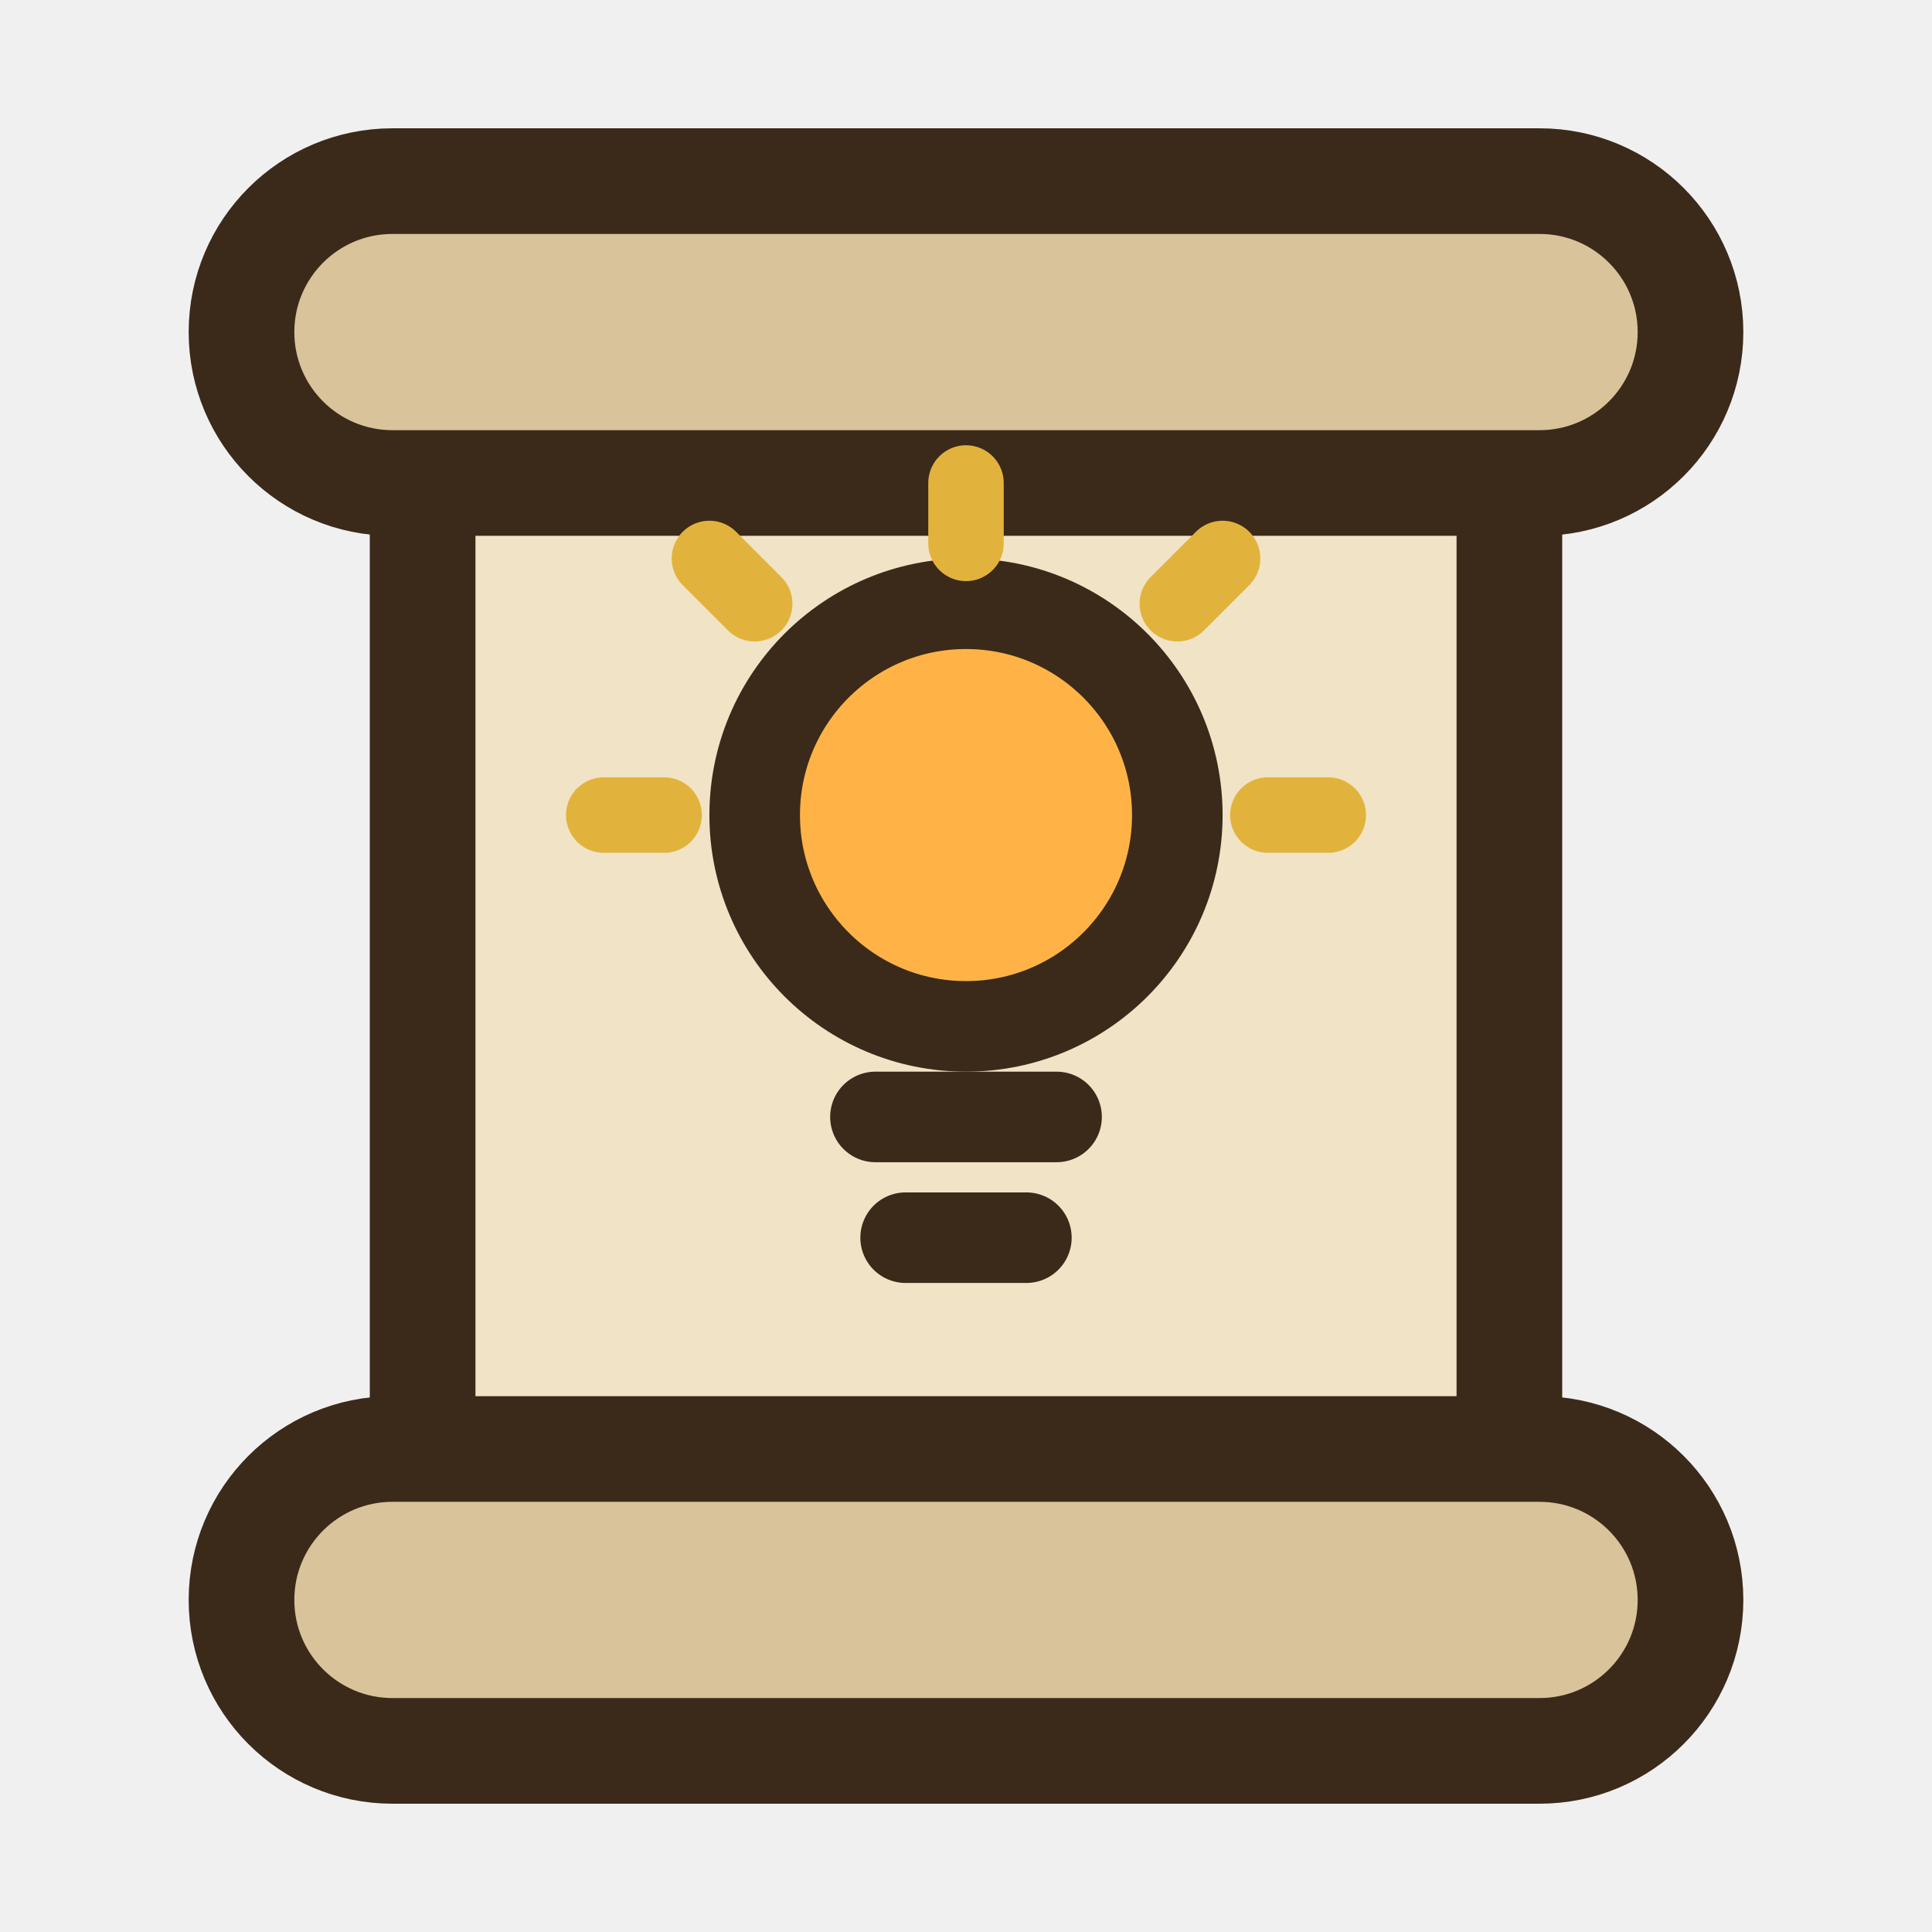
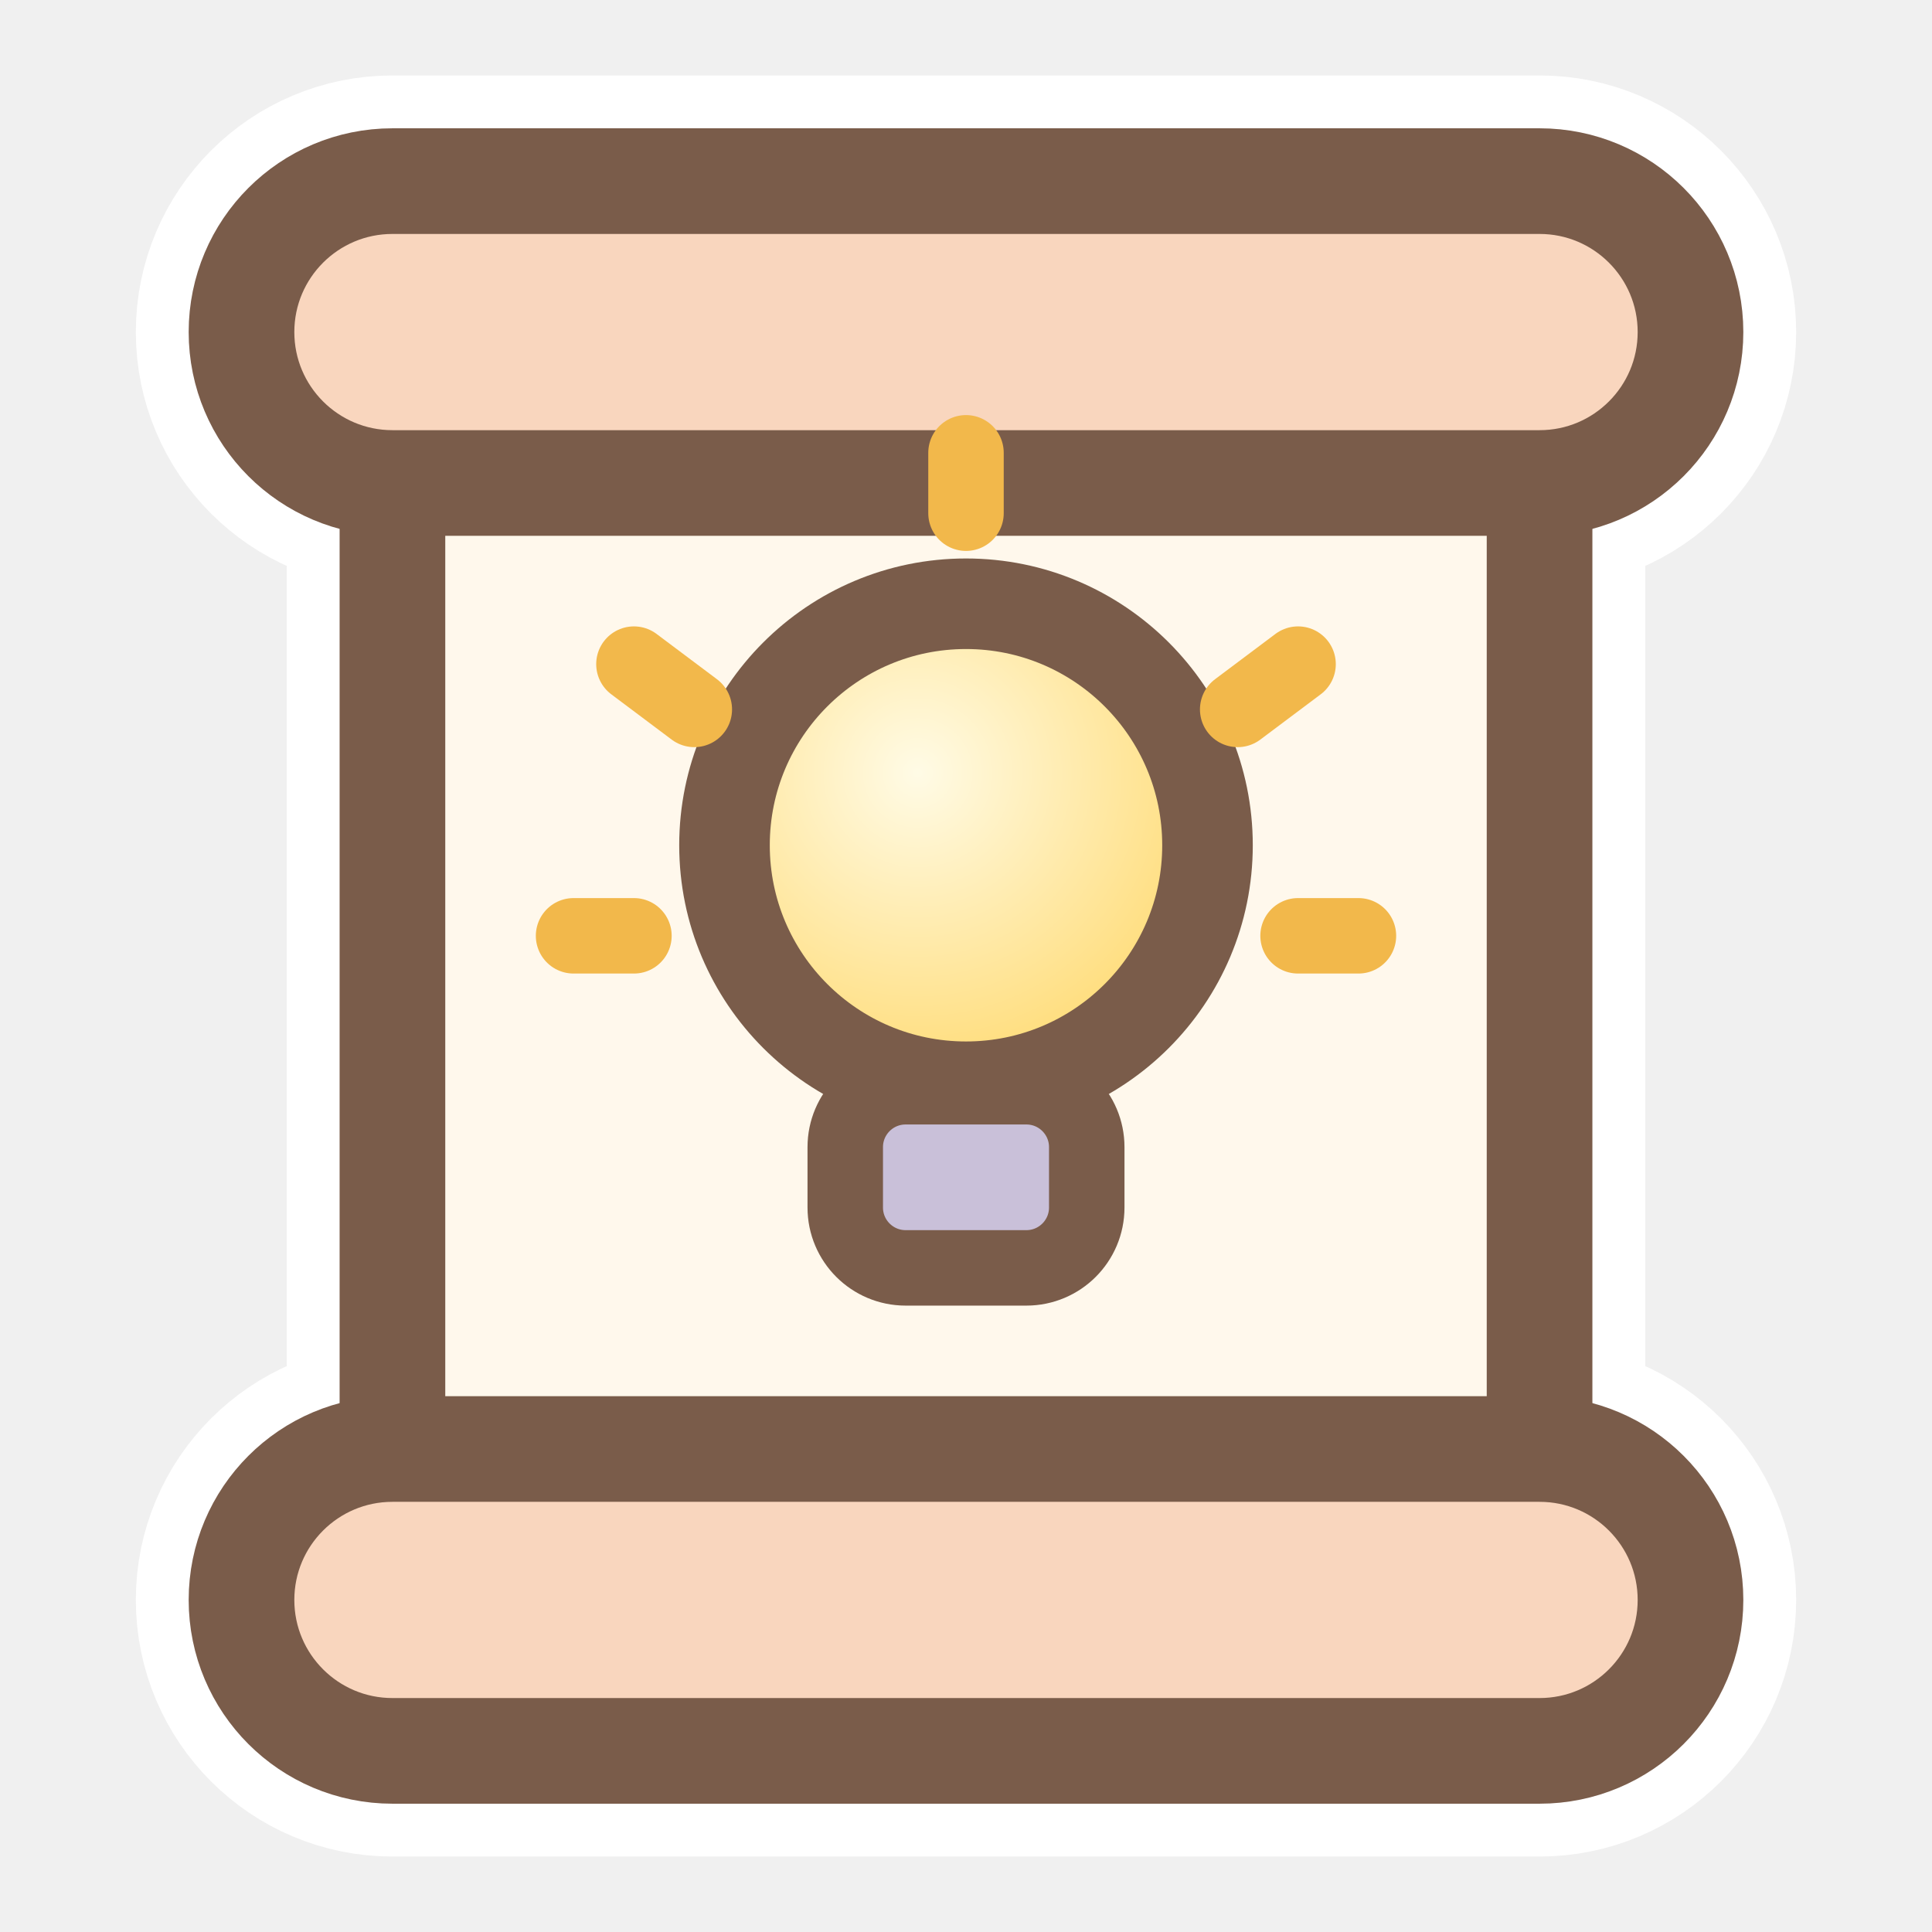
<svg xmlns="http://www.w3.org/2000/svg" width="64" height="64" viewBox="0 0 64 64">
-   <rect x="14" y="12" width="36" height="40" fill="#F1E3C6" stroke="#3B2A1A" stroke-width="3.5" />
-   <rect x="8" y="6" width="48" height="10" rx="5" fill="#D9C39A" stroke="#3B2A1A" stroke-width="3.5" />
-   <rect x="8" y="48" width="48" height="10" rx="5" fill="#D9C39A" stroke="#3B2A1A" stroke-width="3.5" />
-   <circle cx="32" cy="27" r="7" fill="#FFB347" stroke="#3B2A1A" stroke-width="3" />
-   <path d="M29 37 H35 M30 41 H34" stroke="#3B2A1A" stroke-width="3" stroke-linecap="round" />
-   <path d="M32 16 V18 M22 27 H20 M44 27 H42 M25 20 L23.5 18.5 M39 20 L40.5 18.5" stroke="#E2B33C" stroke-width="2.5" stroke-linecap="round" />
+   <defs>
+     <radialGradient id="b" cx="0.4" cy="0.35" r="0.7">
+       <stop offset="0" stop-color="#FFFBE6" />
+       <stop offset="1" stop-color="#FFD96E" />
+     </radialGradient>
+   </defs>
+   <g fill="#FFFFFF" stroke="#FFFFFF" stroke-width="7" stroke-linejoin="round" stroke-linecap="round">
+     <rect x="13" y="10" width="38" height="44" rx="6" />
+     <rect x="8" y="6" width="48" height="10" rx="5" />
+     <rect x="8" y="48" width="48" height="10" rx="5" />
+   </g>
+   <rect x="13" y="10" width="38" height="44" rx="5" fill="#FFF8EC" stroke="#7A5C4A" stroke-width="3.5" stroke-linejoin="round" stroke-linecap="round" />
+   <rect x="8" y="6" width="48" height="10" rx="5" fill="#F9D6BE" stroke="#7A5C4A" stroke-width="3.5" stroke-linejoin="round" stroke-linecap="round" />
+   <rect x="8" y="48" width="48" height="10" rx="5" fill="#F9D6BE" stroke="#7A5C4A" stroke-width="3.5" stroke-linejoin="round" stroke-linecap="round" />
+   <circle cx="32" cy="28" r="8" fill="url(#b)" stroke="#7A5C4A" stroke-width="3" stroke-linejoin="round" stroke-linecap="round" />
+   <rect x="28" y="36" width="8" height="6" rx="2" fill="#C9C0D9" stroke="#7A5C4A" stroke-width="2.5" stroke-linejoin="round" stroke-linecap="round" />
+   <path d="M32 15 V17 M21 22 L23 23.5 M43 22 L41 23.5 M19 31 H21 M45 31 H43" stroke="#F2B84B" stroke-width="2.5" stroke-linecap="round" />
</svg>
